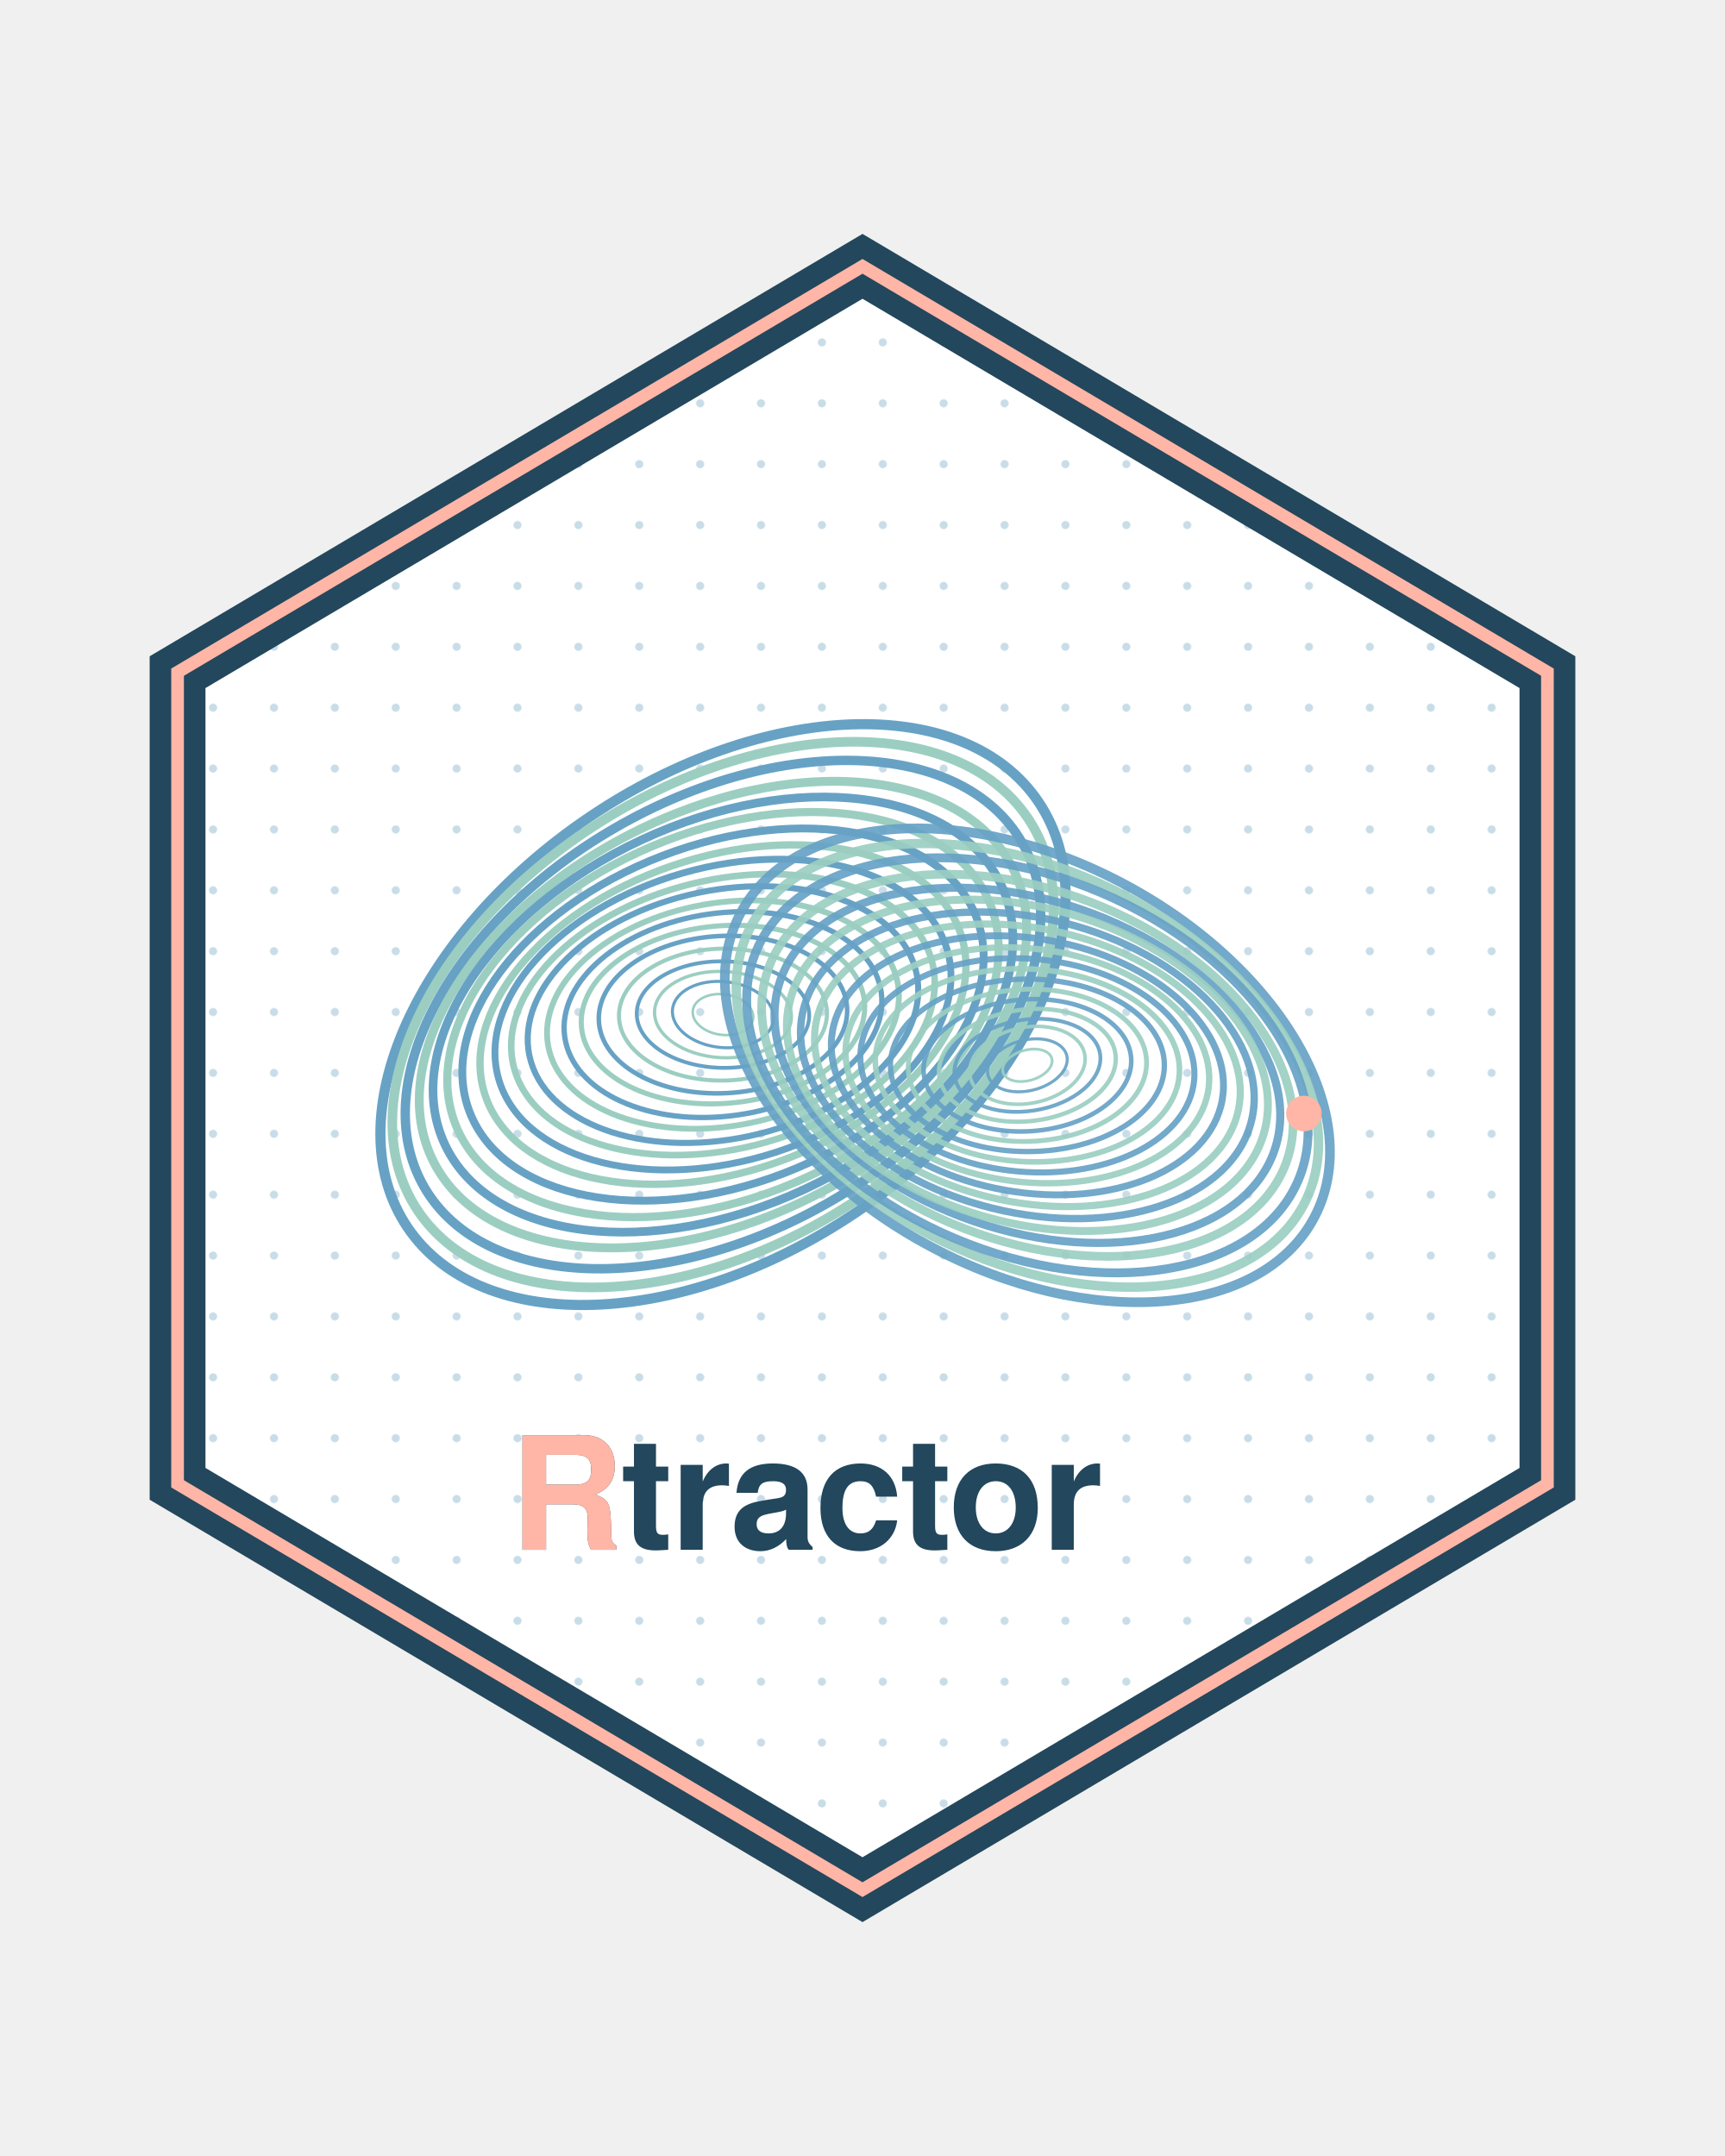
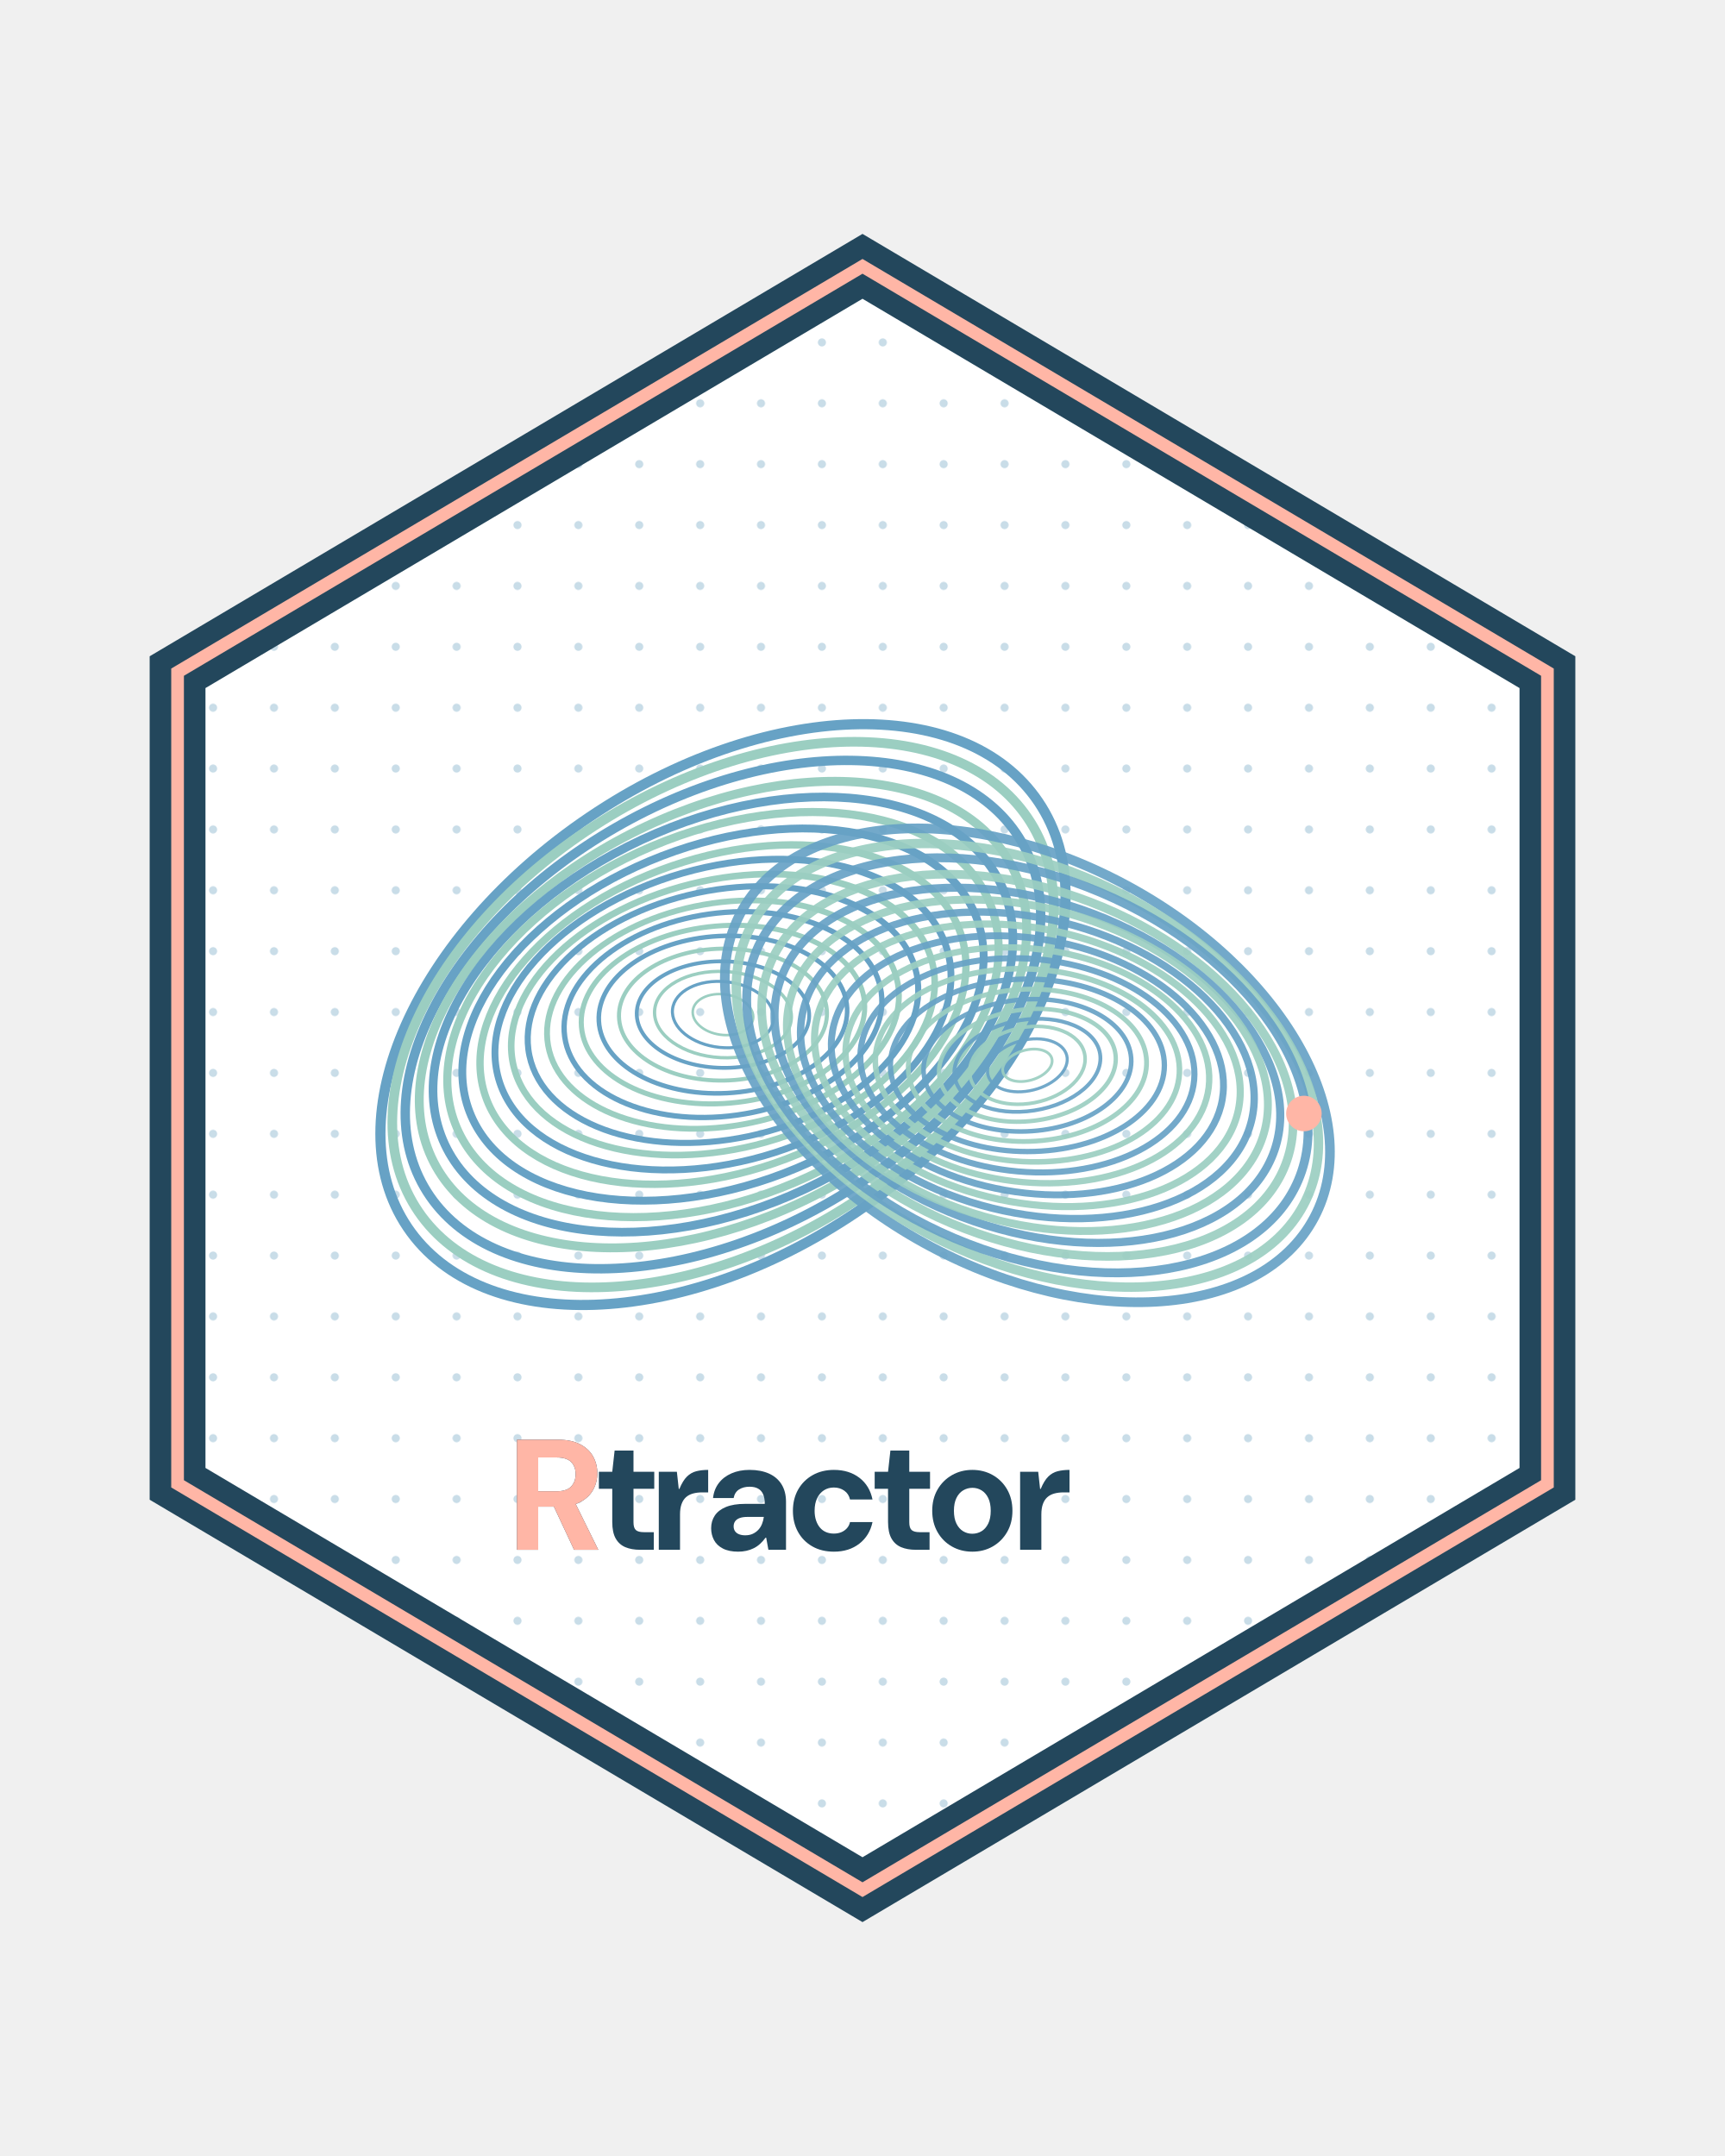
<svg xmlns="http://www.w3.org/2000/svg" width="560" height="700" viewBox="0 0 680 700" role="img">
  <defs>
    <clipPath id="hexclip">
      <polygon points="340,30 610,190 610,510 340,670 70,510 70,190" />
    </clipPath>
    <pattern id="dotgrid" width="24" height="24" patternUnits="userSpaceOnUse">
      <circle cx="12" cy="12" r="1.6" fill="#9DC1D6" opacity="0.55" />
    </pattern>
  </defs>
  <polygon points="340,30 610,190 610,510 340,670 70,510 70,190" fill="#FFFFFF" clip-path="url(#hexclip)" />
  <rect x="70" y="30" width="540" height="640" fill="url(#dotgrid)" clip-path="url(#hexclip)" />
  <g clip-path="url(#hexclip)">
    <ellipse cx="285" cy="325" rx="150" ry="94" transform="rotate(-34 285 325)" fill="none" stroke="#67A2C5" stroke-width="4" />
    <ellipse cx="285" cy="325" rx="143" ry="90" transform="rotate(-32 285 325)" fill="none" stroke="#9BCEC1" stroke-width="3.8" />
    <ellipse cx="285" cy="325" rx="136" ry="85" transform="rotate(-30 285 325)" fill="none" stroke="#67A2C5" stroke-width="3.7" />
    <ellipse cx="285" cy="325" rx="128" ry="80" transform="rotate(-27 285 325)" fill="none" stroke="#9BCEC1" stroke-width="3.5" />
    <ellipse cx="285" cy="325" rx="121" ry="76" transform="rotate(-25 285 325)" fill="none" stroke="#67A2C5" stroke-width="3.4" />
    <ellipse cx="285" cy="325" rx="114" ry="72" transform="rotate(-23 285 325)" fill="none" stroke="#9BCEC1" stroke-width="3.2" />
    <ellipse cx="285" cy="325" rx="107" ry="67" transform="rotate(-21 285 325)" fill="none" stroke="#67A2C5" stroke-width="3.1" />
    <ellipse cx="285" cy="325" rx="99" ry="62" transform="rotate(-19 285 325)" fill="none" stroke="#9BCEC1" stroke-width="2.9" />
    <ellipse cx="285" cy="325" rx="92" ry="58" transform="rotate(-16 285 325)" fill="none" stroke="#67A2C5" stroke-width="2.7" />
    <ellipse cx="285" cy="325" rx="85" ry="53" transform="rotate(-14 285 325)" fill="none" stroke="#9BCEC1" stroke-width="2.6" />
    <ellipse cx="285" cy="325" rx="78" ry="49" transform="rotate(-12 285 325)" fill="none" stroke="#67A2C5" stroke-width="2.4" />
    <ellipse cx="285" cy="325" rx="70" ry="44" transform="rotate(-10 285 325)" fill="none" stroke="#9BCEC1" stroke-width="2.3" />
    <ellipse cx="285" cy="325" rx="63" ry="40" transform="rotate(-8  285 325)" fill="none" stroke="#67A2C5" stroke-width="2.1" />
    <ellipse cx="285" cy="325" rx="56" ry="35" transform="rotate(-5  285 325)" fill="none" stroke="#9BCEC1" stroke-width="2.0" />
    <ellipse cx="285" cy="325" rx="49" ry="31" transform="rotate(-3  285 325)" fill="none" stroke="#67A2C5" stroke-width="1.8" />
    <ellipse cx="285" cy="325" rx="41" ry="26" transform="rotate(-1  285 325)" fill="none" stroke="#9BCEC1" stroke-width="1.6" />
    <ellipse cx="285" cy="325" rx="34" ry="21" transform="rotate(1   285 325)" fill="none" stroke="#67A2C5" stroke-width="1.5" />
    <ellipse cx="285" cy="325" rx="27" ry="17" transform="rotate(3   285 325)" fill="none" stroke="#9BCEC1" stroke-width="1.3" />
    <ellipse cx="285" cy="325" rx="20" ry="13" transform="rotate(6   285 325)" fill="none" stroke="#67A2C5" stroke-width="1.2" />
    <ellipse cx="285" cy="325" rx="12" ry="8" transform="rotate(8   285 325)" fill="none" stroke="#9BCEC1" stroke-width="1.0" />
    <ellipse cx="405" cy="345" rx="128" ry="81" transform="rotate(28 405 345)" fill="none" stroke="#67A2C5" stroke-width="3.8" opacity="0.92" />
    <ellipse cx="405" cy="345" rx="122" ry="77" transform="rotate(26 405 345)" fill="none" stroke="#9BCEC1" stroke-width="3.7" opacity="0.92" />
    <ellipse cx="405" cy="345" rx="116" ry="74" transform="rotate(23 405 345)" fill="none" stroke="#67A2C5" stroke-width="3.5" opacity="0.92" />
    <ellipse cx="405" cy="345" rx="109" ry="69" transform="rotate(21 405 345)" fill="none" stroke="#9BCEC1" stroke-width="3.4" opacity="0.92" />
    <ellipse cx="405" cy="345" rx="103" ry="65" transform="rotate(19 405 345)" fill="none" stroke="#67A2C5" stroke-width="3.2" opacity="0.92" />
    <ellipse cx="405" cy="345" rx="97" ry="62" transform="rotate(16 405 345)" fill="none" stroke="#9BCEC1" stroke-width="3.1" opacity="0.92" />
    <ellipse cx="405" cy="345" rx="91" ry="58" transform="rotate(14 405 345)" fill="none" stroke="#67A2C5" stroke-width="2.9" opacity="0.92" />
    <ellipse cx="405" cy="345" rx="85" ry="54" transform="rotate(12 405 345)" fill="none" stroke="#9BCEC1" stroke-width="2.8" opacity="0.92" />
    <ellipse cx="405" cy="345" rx="78" ry="50" transform="rotate(10 405 345)" fill="none" stroke="#67A2C5" stroke-width="2.7" opacity="0.92" />
    <ellipse cx="405" cy="345" rx="72" ry="46" transform="rotate(7   405 345)" fill="none" stroke="#9BCEC1" stroke-width="2.5" opacity="0.92" />
    <ellipse cx="405" cy="345" rx="66" ry="42" transform="rotate(5   405 345)" fill="none" stroke="#67A2C5" stroke-width="2.4" opacity="0.92" />
    <ellipse cx="405" cy="345" rx="60" ry="38" transform="rotate(3   405 345)" fill="none" stroke="#9BCEC1" stroke-width="2.2" opacity="0.92" />
    <ellipse cx="405" cy="345" rx="54" ry="34" transform="rotate(0   405 345)" fill="none" stroke="#67A2C5" stroke-width="2.1" opacity="0.92" />
    <ellipse cx="405" cy="345" rx="47" ry="30" transform="rotate(-2  405 345)" fill="none" stroke="#9BCEC1" stroke-width="1.9" opacity="0.92" />
    <ellipse cx="405" cy="345" rx="41" ry="26" transform="rotate(-4  405 345)" fill="none" stroke="#67A2C5" stroke-width="1.8" opacity="0.92" />
    <ellipse cx="405" cy="345" rx="35" ry="22" transform="rotate(-7  405 345)" fill="none" stroke="#9BCEC1" stroke-width="1.7" opacity="0.92" />
    <ellipse cx="405" cy="345" rx="29" ry="18" transform="rotate(-9  405 345)" fill="none" stroke="#67A2C5" stroke-width="1.5" opacity="0.92" />
    <ellipse cx="405" cy="345" rx="23" ry="15" transform="rotate(-11 405 345)" fill="none" stroke="#9BCEC1" stroke-width="1.4" opacity="0.92" />
    <ellipse cx="405" cy="345" rx="16" ry="10" transform="rotate(-14 405 345)" fill="none" stroke="#67A2C5" stroke-width="1.2" opacity="0.92" />
    <ellipse cx="405" cy="345" rx="10" ry="6" transform="rotate(-16 405 345)" fill="none" stroke="#9BCEC1" stroke-width="1.1" opacity="0.92" />
    <circle cx="514" cy="364" r="7" fill="#FFB6A6" />
  </g>
-   <text x="201" y="536" text-anchor="start" font-family="'DM Sans','Helvetica Neue',sans-serif" font-size="62" font-weight="700" fill="#23475C" letter-spacing="-1">Rtractor</text>
-   <text x="201" y="536" text-anchor="start" font-family="'DM Sans','Helvetica Neue',sans-serif" font-size="62" font-weight="700" fill="#FFB6A6" letter-spacing="-1">R</text>
+   <g>
+     <g transform="translate(201.000 536.0) scale(0.062 -0.062)">
+       <path d="M45 0V700H307Q391 700 446.5 671.0Q502 642 529.0 593.5Q556 545 556 486Q556 430 529.5 381.5Q503 333 447.5 303.5Q392 274 305 274H180V0ZM408 0 264 308H410L562 0ZM180 372H298Q360 372 389.0 402.0Q418 432 418 481Q418 530 389.0 558.5Q360 587 298 587H180Z" fill="#23475C" />
+     </g>
+     <g transform="translate(235.774 536.0) scale(0.062 -0.062)">
+       <path d="M266 0Q213 0 173.5 16.5Q134 33 112.0 71.5Q90 110 90 177V388H5V496H90L105 631H225V496H357V388H225V175Q225 139 240.0 125.5Q255 112 291 112H354V0Z" fill="#23475C" />
+     </g>
+     <g transform="translate(257.218 536.0) scale(0.062 -0.062)">
+       <path d="M40 0V496H155L167 387H171Q193 440 219.0 465.5Q245 491 278.5 499.5Q312 508 354 508V365H317Q283 365 256.5 357.5Q230 350 212.0 333.5Q194 317 184.5 290.0Q175 263 175 225V0Z" fill="#23475C" />
+     </g>
+     <g transform="translate(278.476 536.0) scale(0.062 -0.062)">
+       <path d="M202 -12Q143 -12 104.5 8.0Q66 28 48.0 62.0Q30 96 30 137Q30 183 53.5 218.0Q77 253 125.0 272.5Q173 292 246 292H371Q371 329 360.5 353.0Q350 377 328.5 389.0Q307 401 274 401Q235 401 207.5 383.5Q180 366 173 329H42Q48 384 78.5 424.0Q109 464 159.5 486.0Q210 508 274 508Q346 508 398.0 484.5Q450 461 478.0 415.5Q506 370 506 305V0H394L380 77H376Q360 55 341.5 38.0Q323 21 301.0 10.0Q279 -1 254.0 -6.5Q229 -12 202 -12ZM246 92Q274 92 294.5 101.5Q315 111 330.0 127.0Q345 143 353.5 164.5Q362 186 365 209H261Q230 209 210.5 201.5Q191 194 182.0 180.5Q173 167 173 149Q173 131 182.0 118.0Q191 105 208.0 98.5Q225 92 246 92Z" fill="#23475C" />
+     </g>
+     <g transform="translate(311.018 536.0) scale(0.062 -0.062)">
+       <path d="M286 -12Q207 -12 148.5 21.5Q90 55 57.5 113.5Q25 172 25 248Q25 324 58.0 382.5Q91 441 150.0 474.5Q209 508 286 508Q382 508 447.5 458.0Q513 408 531 320H388Q380 356 351.5 376.0Q323 396 285 396Q250 396 222.5 378.5Q195 361 179.0 328.0Q163 295 163 248Q163 214 172.0 187.0Q181 160 197.0 141.0Q213 122 235.5 112.5Q258 103 285 103Q311 103 332.0 111.5Q353 120 368.0 136.5Q383 153 388 176H531Q513 90 447.5 39.0Q382 -12 286 -12Z" fill="#23475C" />
+     </g>
+     <g transform="translate(344.490 536.0) scale(0.062 -0.062)">
+       <path d="M266 0Q213 0 173.5 16.5Q134 33 112.0 71.5Q90 110 90 177V388H5V496H90L105 631H225V496H357V388H225V175Q225 139 240.0 125.5Q255 112 291 112H354V0Z" fill="#23475C" />
+     </g>
+     <g transform="translate(365.934 536.0) scale(0.062 -0.062)">
+       <path d="M280 -12Q208 -12 150.0 21.0Q92 54 58.5 113.0Q25 172 25 248Q25 325 59.0 383.5Q93 442 151.0 475.0Q209 508 280 508Q352 508 410.0 475.0Q468 442 501.5 383.5Q535 325 535 248Q535 171 501.0 112.5Q467 54 409.5 21.0Q352 -12 280 -12ZM279 102Q312 102 338.5 118.0Q365 134 381.0 166.5Q397 199 397 248Q397 297 381.0 329.5Q365 362 338.5 378.0Q312 394 281 394Q249 394 222.0 378.0Q195 362 179.0 329.5Q163 297 163 248Q163 199 179.0 166.5Q195 134 221.5 118.0Q248 102 279 102Z" fill="#23475C" />
+     </g>
+     <g transform="translate(399.654 536.0) scale(0.062 -0.062)">
+       <path d="M40 0V496H155L167 387H171Q193 440 219.0 465.5Q245 491 278.5 499.5Q312 508 354 508V365H317Q283 365 256.5 357.5Q230 350 212.0 333.5Q194 317 184.5 290.0Q175 263 175 225V0Z" fill="#23475C" />
+     </g>
+   </g>
+   <g transform="translate(201.000 536.0) scale(0.062 -0.062)">
+     <path d="M45 0V700H307Q391 700 446.5 671.0Q502 642 529.0 593.5Q556 545 556 486Q556 430 529.5 381.5Q503 333 447.5 303.5Q392 274 305 274H180V0ZM408 0 264 308H410L562 0ZM180 372H298Q360 372 389.0 402.0Q418 432 418 481Q418 530 389.0 558.5Q360 587 298 587H180Z" fill="#FFB6A6" />
+   </g>
  <polygon points="340,30 610,190 610,510 340,670 70,510 70,190" fill="none" stroke="#23475C" stroke-width="22" />
  <polygon points="340,30 610,190 610,510 340,670 70,510 70,190" fill="none" stroke="#FFB6A6" stroke-width="5" />
</svg>
